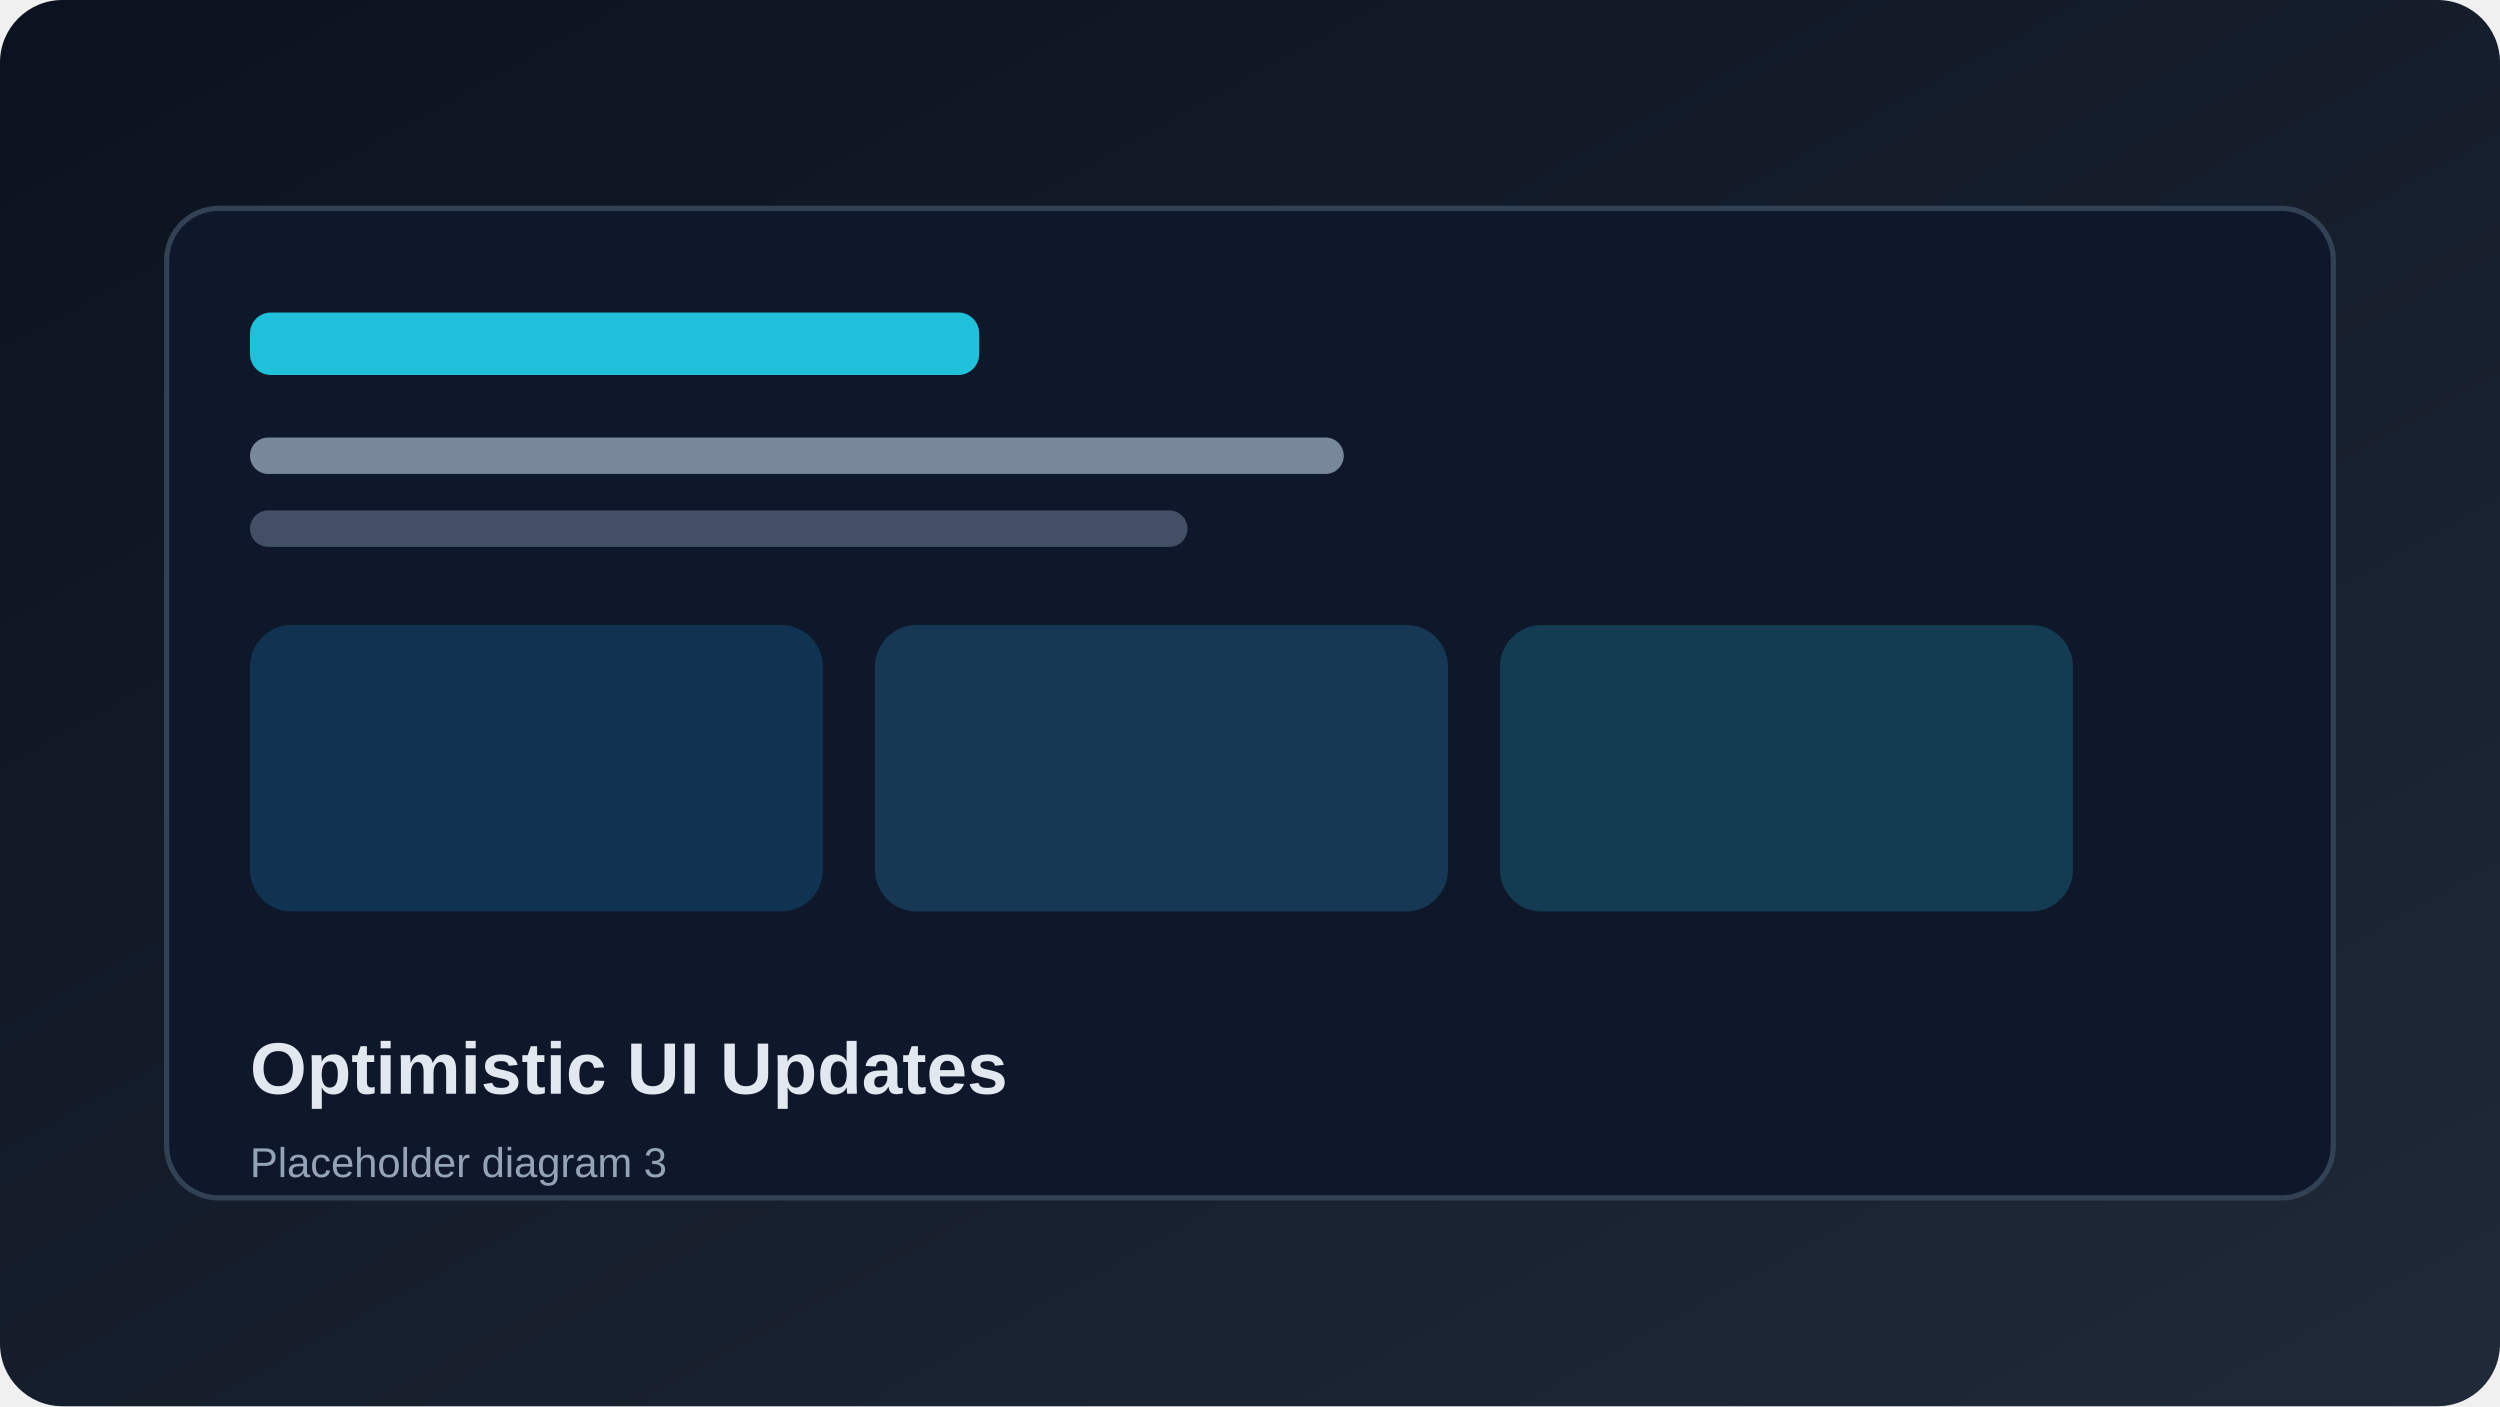
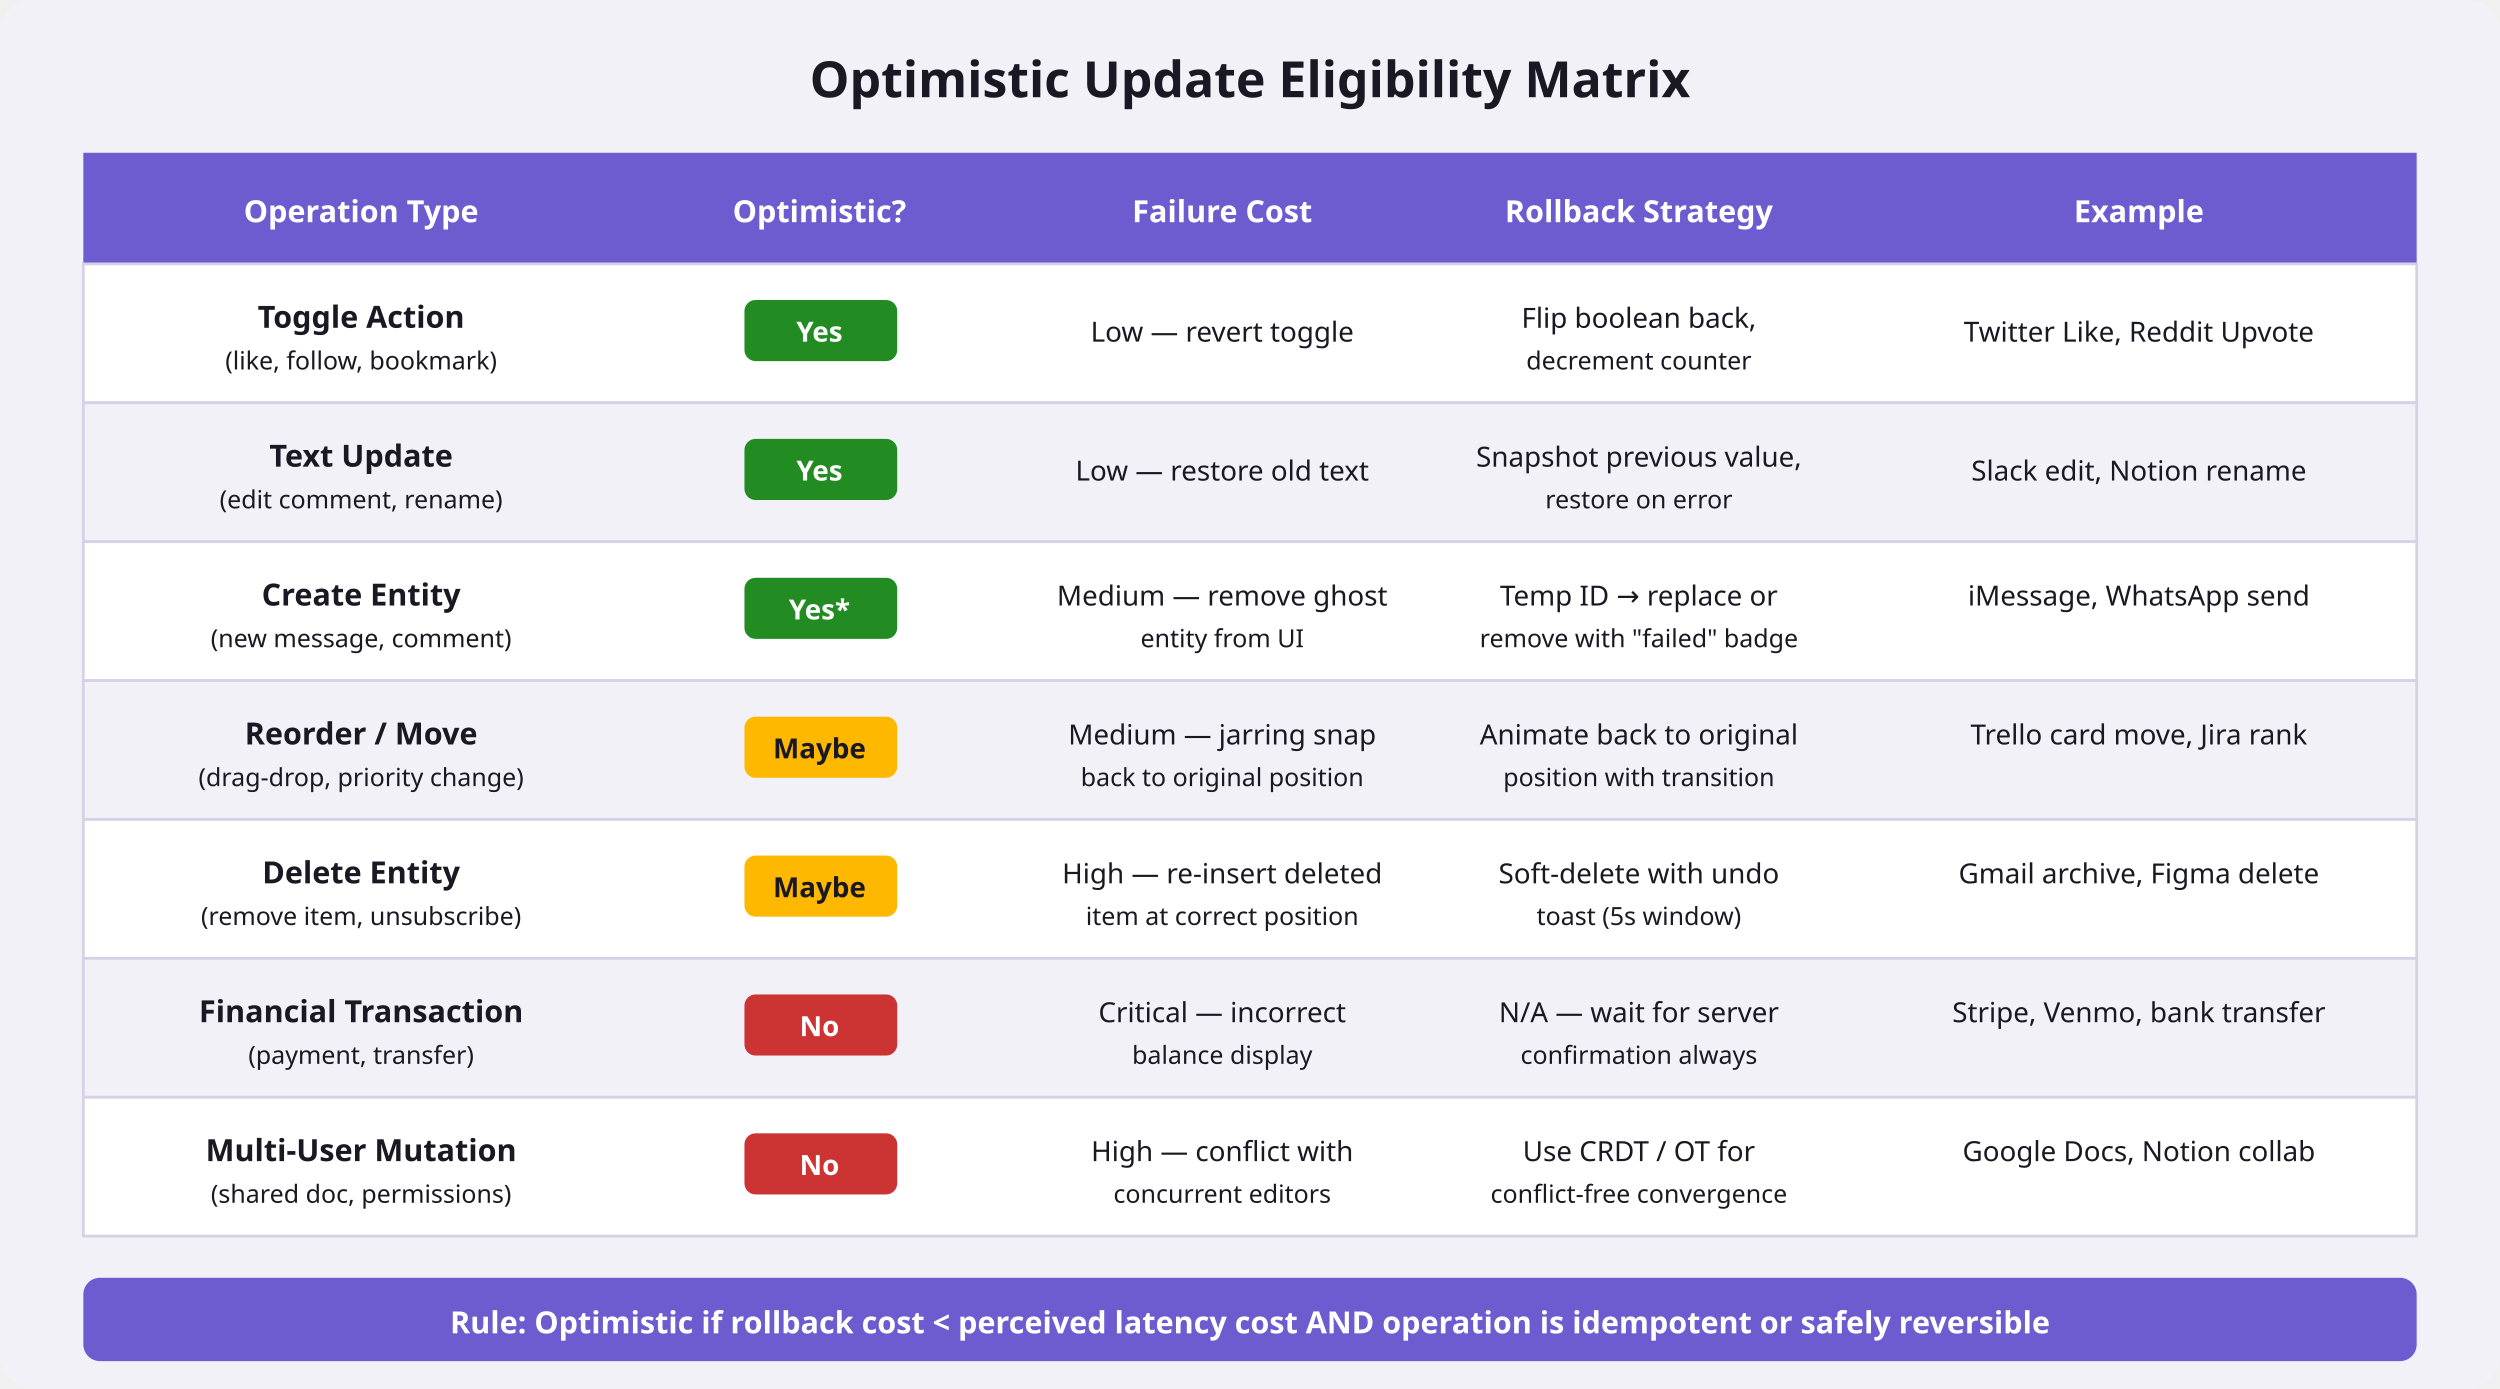
- <svg xmlns="http://www.w3.org/2000/svg" width="960" height="540" viewBox="0 0 960 540" role="img" aria-label="Optimistic UI Updates diagram 3">
-   <defs>
-     <linearGradient id="bg3" x1="0" y1="0" x2="1" y2="1">
-       <stop offset="0%" stop-color="#0b1220" />
-       <stop offset="100%" stop-color="#1f2937" />
-     </linearGradient>
-   </defs>
-   <rect width="960" height="540" rx="24" fill="url(#bg3)" />
-   <rect x="64" y="80" width="832" height="380" rx="20" fill="#0f172a" stroke="#334155" stroke-width="2" />
-   <rect x="96" y="120" width="280" height="24" rx="8" fill="#22d3ee" opacity="0.9" />
-   <rect x="96" y="168" width="420" height="14" rx="7" fill="#94a3b8" opacity="0.8" />
-   <rect x="96" y="196" width="360" height="14" rx="7" fill="#64748b" opacity="0.6" />
-   <rect x="96" y="240" width="220" height="110" rx="16" fill="#0ea5e9" opacity="0.2" />
-   <rect x="336" y="240" width="220" height="110" rx="16" fill="#38bdf8" opacity="0.2" />
-   <rect x="576" y="240" width="220" height="110" rx="16" fill="#22d3ee" opacity="0.2" />
-   <text x="96" y="420" fill="#e2e8f0" font-family="Arial, Helvetica, sans-serif" font-size="28" font-weight="700">Optimistic UI Updates</text>
-   <text x="96" y="452" fill="#94a3b8" font-family="Arial, Helvetica, sans-serif" font-size="16">Placeholder diagram 3</text>
+ <svg xmlns="http://www.w3.org/2000/svg" viewBox="0 0 900 500" font-family="system-ui, sans-serif">
+   <rect width="900" height="500" fill="#f3f1f8" rx="12" />
+   <text x="450" y="35" text-anchor="middle" font-size="18" font-weight="bold" fill="#1a1822">Optimistic Update Eligibility Matrix</text>
+   <rect x="30" y="55" width="840" height="40" rx="0" fill="#6d5bd0" />
+   <text x="130" y="80" text-anchor="middle" font-size="11" font-weight="600" fill="#ffffff">Operation Type</text>
+   <text x="295" y="80" text-anchor="middle" font-size="11" font-weight="600" fill="#ffffff">Optimistic?</text>
+   <text x="440" y="80" text-anchor="middle" font-size="11" font-weight="600" fill="#ffffff">Failure Cost</text>
+   <text x="590" y="80" text-anchor="middle" font-size="11" font-weight="600" fill="#ffffff">Rollback Strategy</text>
+   <text x="770" y="80" text-anchor="middle" font-size="11" font-weight="600" fill="#ffffff">Example</text>
+   <rect x="30" y="95" width="840" height="50" fill="#ffffff" stroke="#d7d1e6" stroke-width="1" />
+   <text x="130" y="118" text-anchor="middle" font-size="11" font-weight="600" fill="#1a1822">Toggle Action</text>
+   <text x="130" y="133" text-anchor="middle" font-size="9" fill="#1a1822">(like, follow, bookmark)</text>
+   <rect x="268" y="108" width="55" height="22" rx="4" fill="#228B22" />
+   <text x="295" y="123" text-anchor="middle" font-size="10" font-weight="600" fill="#ffffff">Yes</text>
+   <text x="440" y="123" text-anchor="middle" font-size="10" fill="#1a1822">Low — revert toggle</text>
+   <text x="590" y="118" text-anchor="middle" font-size="10" fill="#1a1822">Flip boolean back,</text>
+   <text x="590" y="133" text-anchor="middle" font-size="9" fill="#1a1822">decrement counter</text>
+   <text x="770" y="123" text-anchor="middle" font-size="10" fill="#1a1822">Twitter Like, Reddit Upvote</text>
+   <rect x="30" y="145" width="840" height="50" fill="#f3f1f8" stroke="#d7d1e6" stroke-width="1" />
+   <text x="130" y="168" text-anchor="middle" font-size="11" font-weight="600" fill="#1a1822">Text Update</text>
+   <text x="130" y="183" text-anchor="middle" font-size="9" fill="#1a1822">(edit comment, rename)</text>
+   <rect x="268" y="158" width="55" height="22" rx="4" fill="#228B22" />
+   <text x="295" y="173" text-anchor="middle" font-size="10" font-weight="600" fill="#ffffff">Yes</text>
+   <text x="440" y="173" text-anchor="middle" font-size="10" fill="#1a1822">Low — restore old text</text>
+   <text x="590" y="168" text-anchor="middle" font-size="10" fill="#1a1822">Snapshot previous value,</text>
+   <text x="590" y="183" text-anchor="middle" font-size="9" fill="#1a1822">restore on error</text>
+   <text x="770" y="173" text-anchor="middle" font-size="10" fill="#1a1822">Slack edit, Notion rename</text>
+   <rect x="30" y="195" width="840" height="50" fill="#ffffff" stroke="#d7d1e6" stroke-width="1" />
+   <text x="130" y="218" text-anchor="middle" font-size="11" font-weight="600" fill="#1a1822">Create Entity</text>
+   <text x="130" y="233" text-anchor="middle" font-size="9" fill="#1a1822">(new message, comment)</text>
+   <rect x="268" y="208" width="55" height="22" rx="4" fill="#228B22" />
+   <text x="295" y="223" text-anchor="middle" font-size="10" font-weight="600" fill="#ffffff">Yes*</text>
+   <text x="440" y="218" text-anchor="middle" font-size="10" fill="#1a1822">Medium — remove ghost</text>
+   <text x="440" y="233" text-anchor="middle" font-size="9" fill="#1a1822">entity from UI</text>
+   <text x="590" y="218" text-anchor="middle" font-size="10" fill="#1a1822">Temp ID → replace or</text>
+   <text x="590" y="233" text-anchor="middle" font-size="9" fill="#1a1822">remove with "failed" badge</text>
+   <text x="770" y="218" text-anchor="middle" font-size="10" fill="#1a1822">iMessage, WhatsApp send</text>
+   <rect x="30" y="245" width="840" height="50" fill="#f3f1f8" stroke="#d7d1e6" stroke-width="1" />
+   <text x="130" y="268" text-anchor="middle" font-size="11" font-weight="600" fill="#1a1822">Reorder / Move</text>
+   <text x="130" y="283" text-anchor="middle" font-size="9" fill="#1a1822">(drag-drop, priority change)</text>
+   <rect x="268" y="258" width="55" height="22" rx="4" fill="#FFB800" />
+   <text x="295" y="273" text-anchor="middle" font-size="10" font-weight="600" fill="#1a1822">Maybe</text>
+   <text x="440" y="268" text-anchor="middle" font-size="10" fill="#1a1822">Medium — jarring snap</text>
+   <text x="440" y="283" text-anchor="middle" font-size="9" fill="#1a1822">back to original position</text>
+   <text x="590" y="268" text-anchor="middle" font-size="10" fill="#1a1822">Animate back to original</text>
+   <text x="590" y="283" text-anchor="middle" font-size="9" fill="#1a1822">position with transition</text>
+   <text x="770" y="268" text-anchor="middle" font-size="10" fill="#1a1822">Trello card move, Jira rank</text>
+   <rect x="30" y="295" width="840" height="50" fill="#ffffff" stroke="#d7d1e6" stroke-width="1" />
+   <text x="130" y="318" text-anchor="middle" font-size="11" font-weight="600" fill="#1a1822">Delete Entity</text>
+   <text x="130" y="333" text-anchor="middle" font-size="9" fill="#1a1822">(remove item, unsubscribe)</text>
+   <rect x="268" y="308" width="55" height="22" rx="4" fill="#FFB800" />
+   <text x="295" y="323" text-anchor="middle" font-size="10" font-weight="600" fill="#1a1822">Maybe</text>
+   <text x="440" y="318" text-anchor="middle" font-size="10" fill="#1a1822">High — re-insert deleted</text>
+   <text x="440" y="333" text-anchor="middle" font-size="9" fill="#1a1822">item at correct position</text>
+   <text x="590" y="318" text-anchor="middle" font-size="10" fill="#1a1822">Soft-delete with undo</text>
+   <text x="590" y="333" text-anchor="middle" font-size="9" fill="#1a1822">toast (5s window)</text>
+   <text x="770" y="318" text-anchor="middle" font-size="10" fill="#1a1822">Gmail archive, Figma delete</text>
+   <rect x="30" y="345" width="840" height="50" fill="#f3f1f8" stroke="#d7d1e6" stroke-width="1" />
+   <text x="130" y="368" text-anchor="middle" font-size="11" font-weight="600" fill="#1a1822">Financial Transaction</text>
+   <text x="130" y="383" text-anchor="middle" font-size="9" fill="#1a1822">(payment, transfer)</text>
+   <rect x="268" y="358" width="55" height="22" rx="4" fill="#cc3333" />
+   <text x="295" y="373" text-anchor="middle" font-size="10" font-weight="600" fill="#ffffff">No</text>
+   <text x="440" y="368" text-anchor="middle" font-size="10" fill="#1a1822">Critical — incorrect</text>
+   <text x="440" y="383" text-anchor="middle" font-size="9" fill="#1a1822">balance display</text>
+   <text x="590" y="368" text-anchor="middle" font-size="10" fill="#1a1822">N/A — wait for server</text>
+   <text x="590" y="383" text-anchor="middle" font-size="9" fill="#1a1822">confirmation always</text>
+   <text x="770" y="368" text-anchor="middle" font-size="10" fill="#1a1822">Stripe, Venmo, bank transfer</text>
+   <rect x="30" y="395" width="840" height="50" fill="#ffffff" stroke="#d7d1e6" stroke-width="1" />
+   <text x="130" y="418" text-anchor="middle" font-size="11" font-weight="600" fill="#1a1822">Multi-User Mutation</text>
+   <text x="130" y="433" text-anchor="middle" font-size="9" fill="#1a1822">(shared doc, permissions)</text>
+   <rect x="268" y="408" width="55" height="22" rx="4" fill="#cc3333" />
+   <text x="295" y="423" text-anchor="middle" font-size="10" font-weight="600" fill="#ffffff">No</text>
+   <text x="440" y="418" text-anchor="middle" font-size="10" fill="#1a1822">High — conflict with</text>
+   <text x="440" y="433" text-anchor="middle" font-size="9" fill="#1a1822">concurrent editors</text>
+   <text x="590" y="418" text-anchor="middle" font-size="10" fill="#1a1822">Use CRDT / OT for</text>
+   <text x="590" y="433" text-anchor="middle" font-size="9" fill="#1a1822">conflict-free convergence</text>
+   <text x="770" y="418" text-anchor="middle" font-size="10" fill="#1a1822">Google Docs, Notion collab</text>
+   <rect x="30" y="460" width="840" height="30" rx="6" fill="#6d5bd0" />
+   <text x="450" y="480" text-anchor="middle" font-size="11" font-weight="600" fill="#ffffff">Rule: Optimistic if rollback cost &lt; perceived latency cost AND operation is idempotent or safely reversible</text>
</svg>
